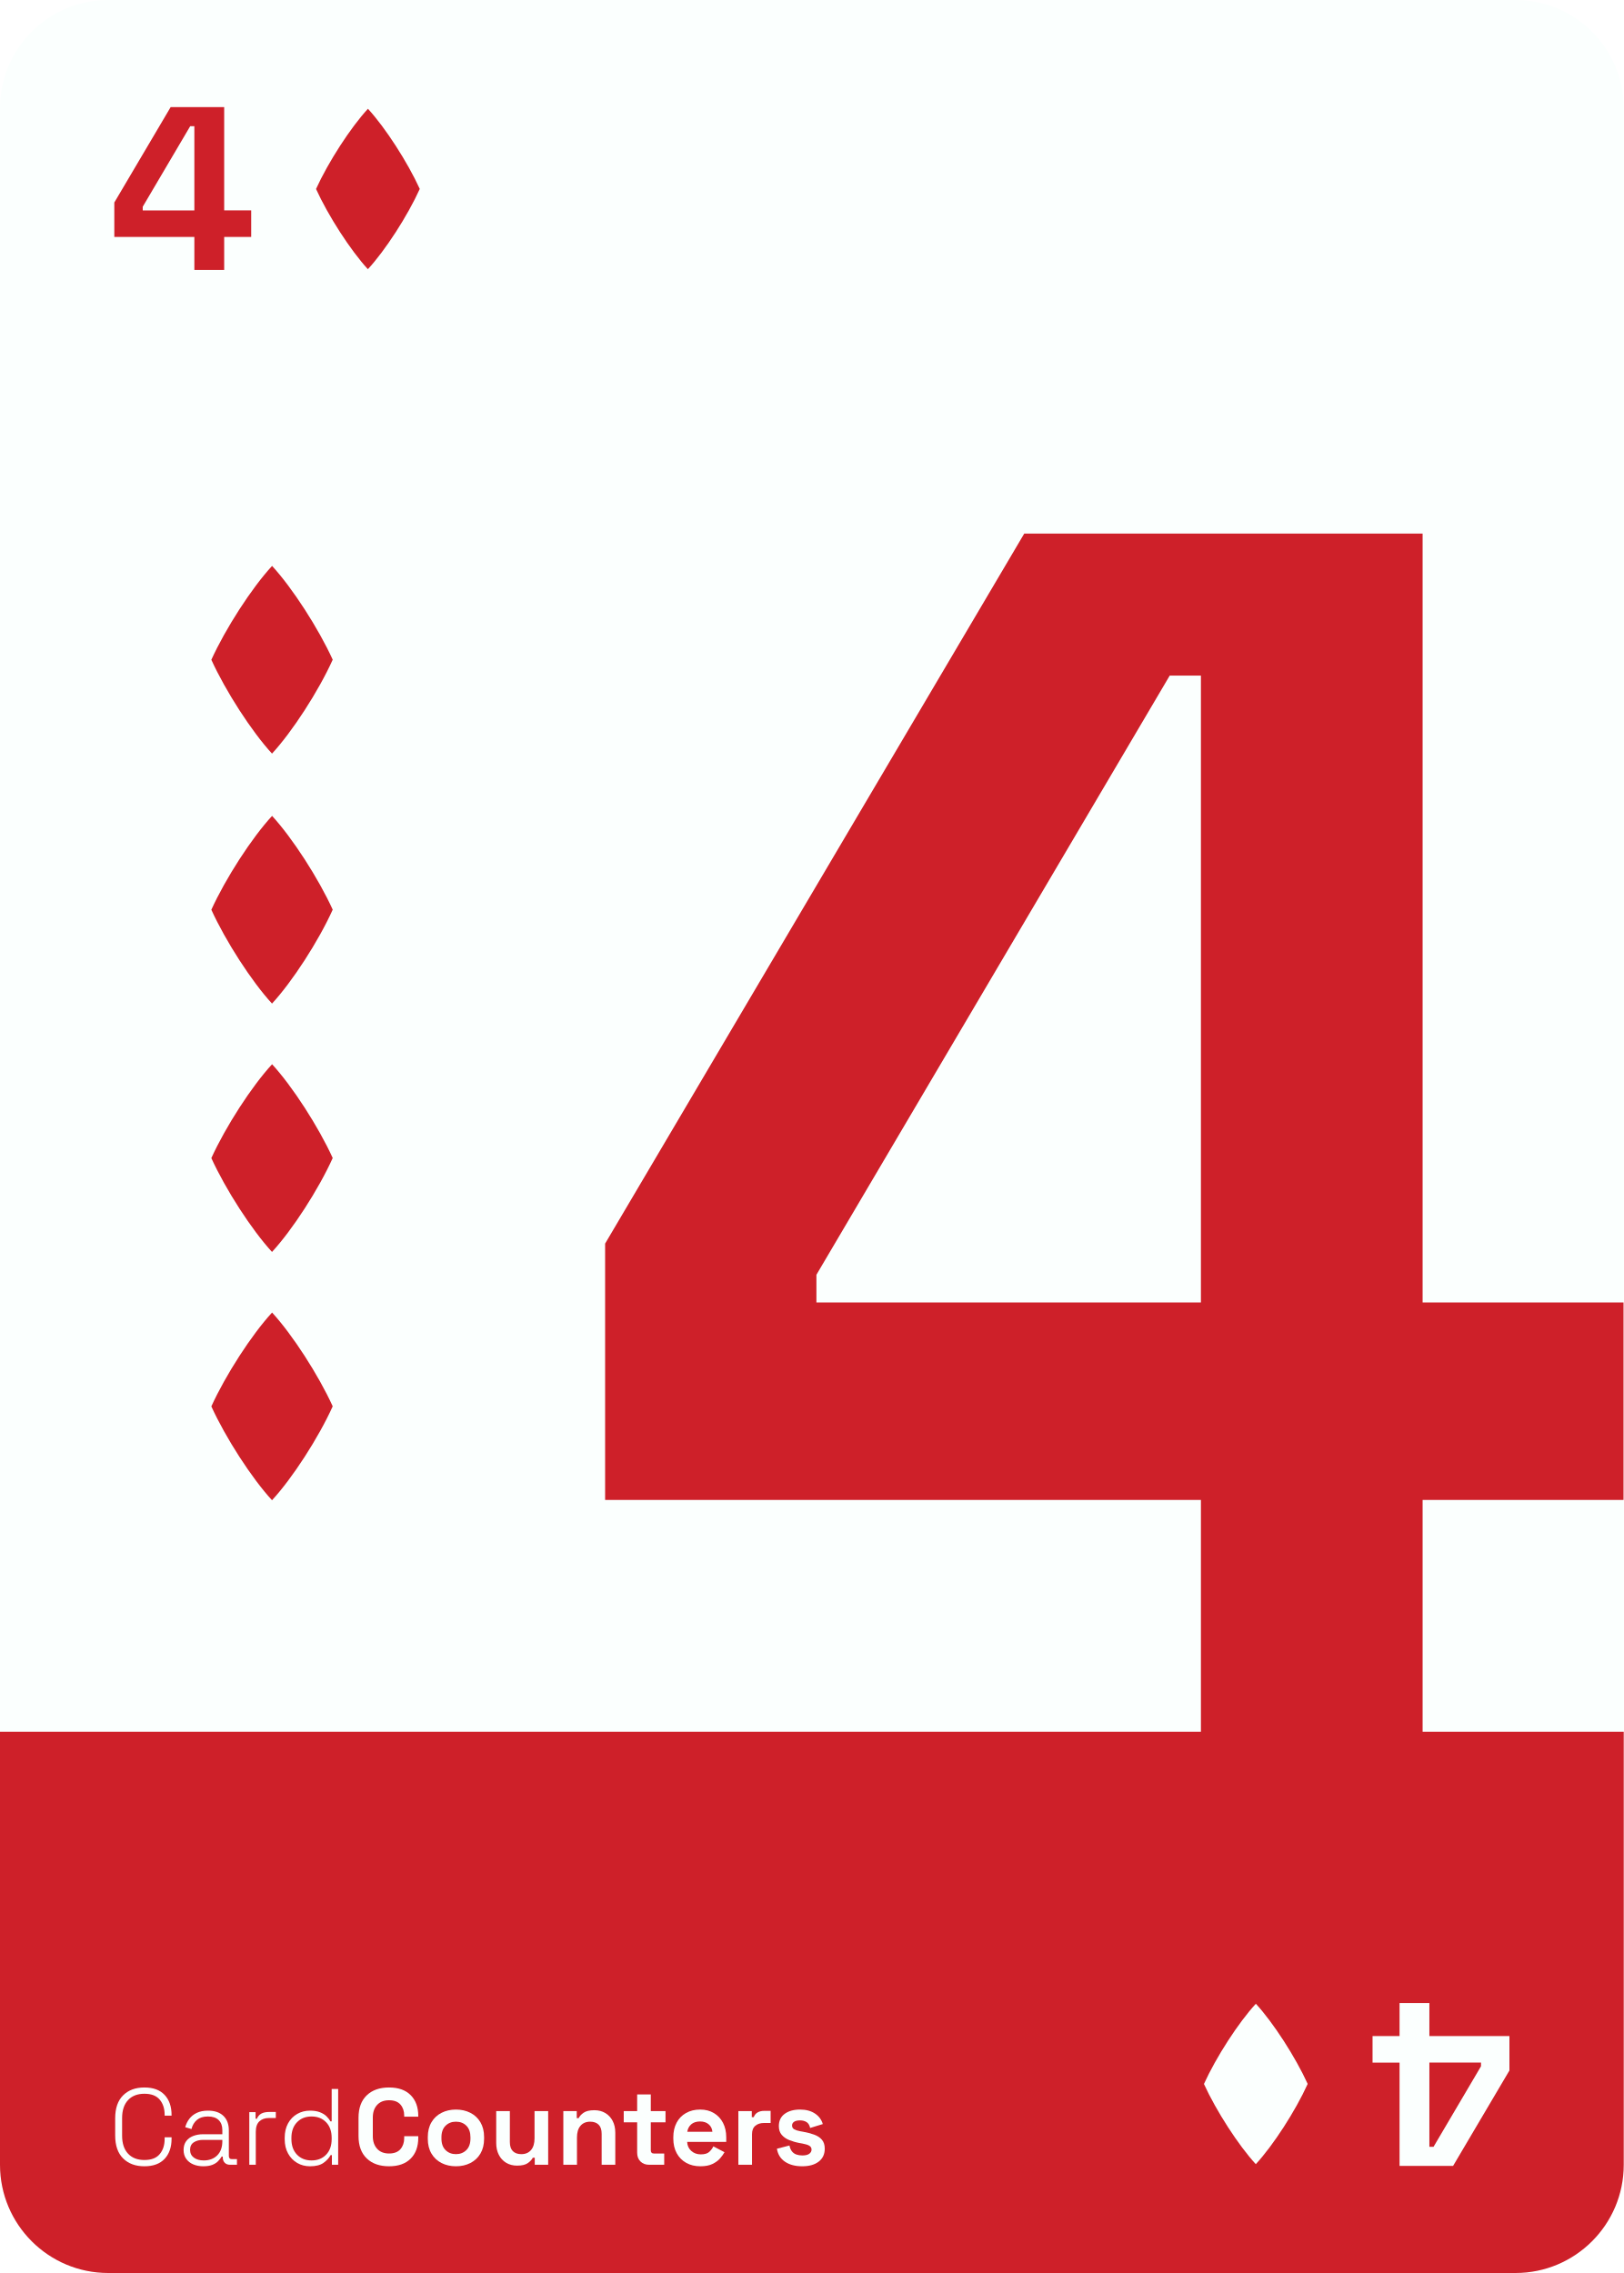
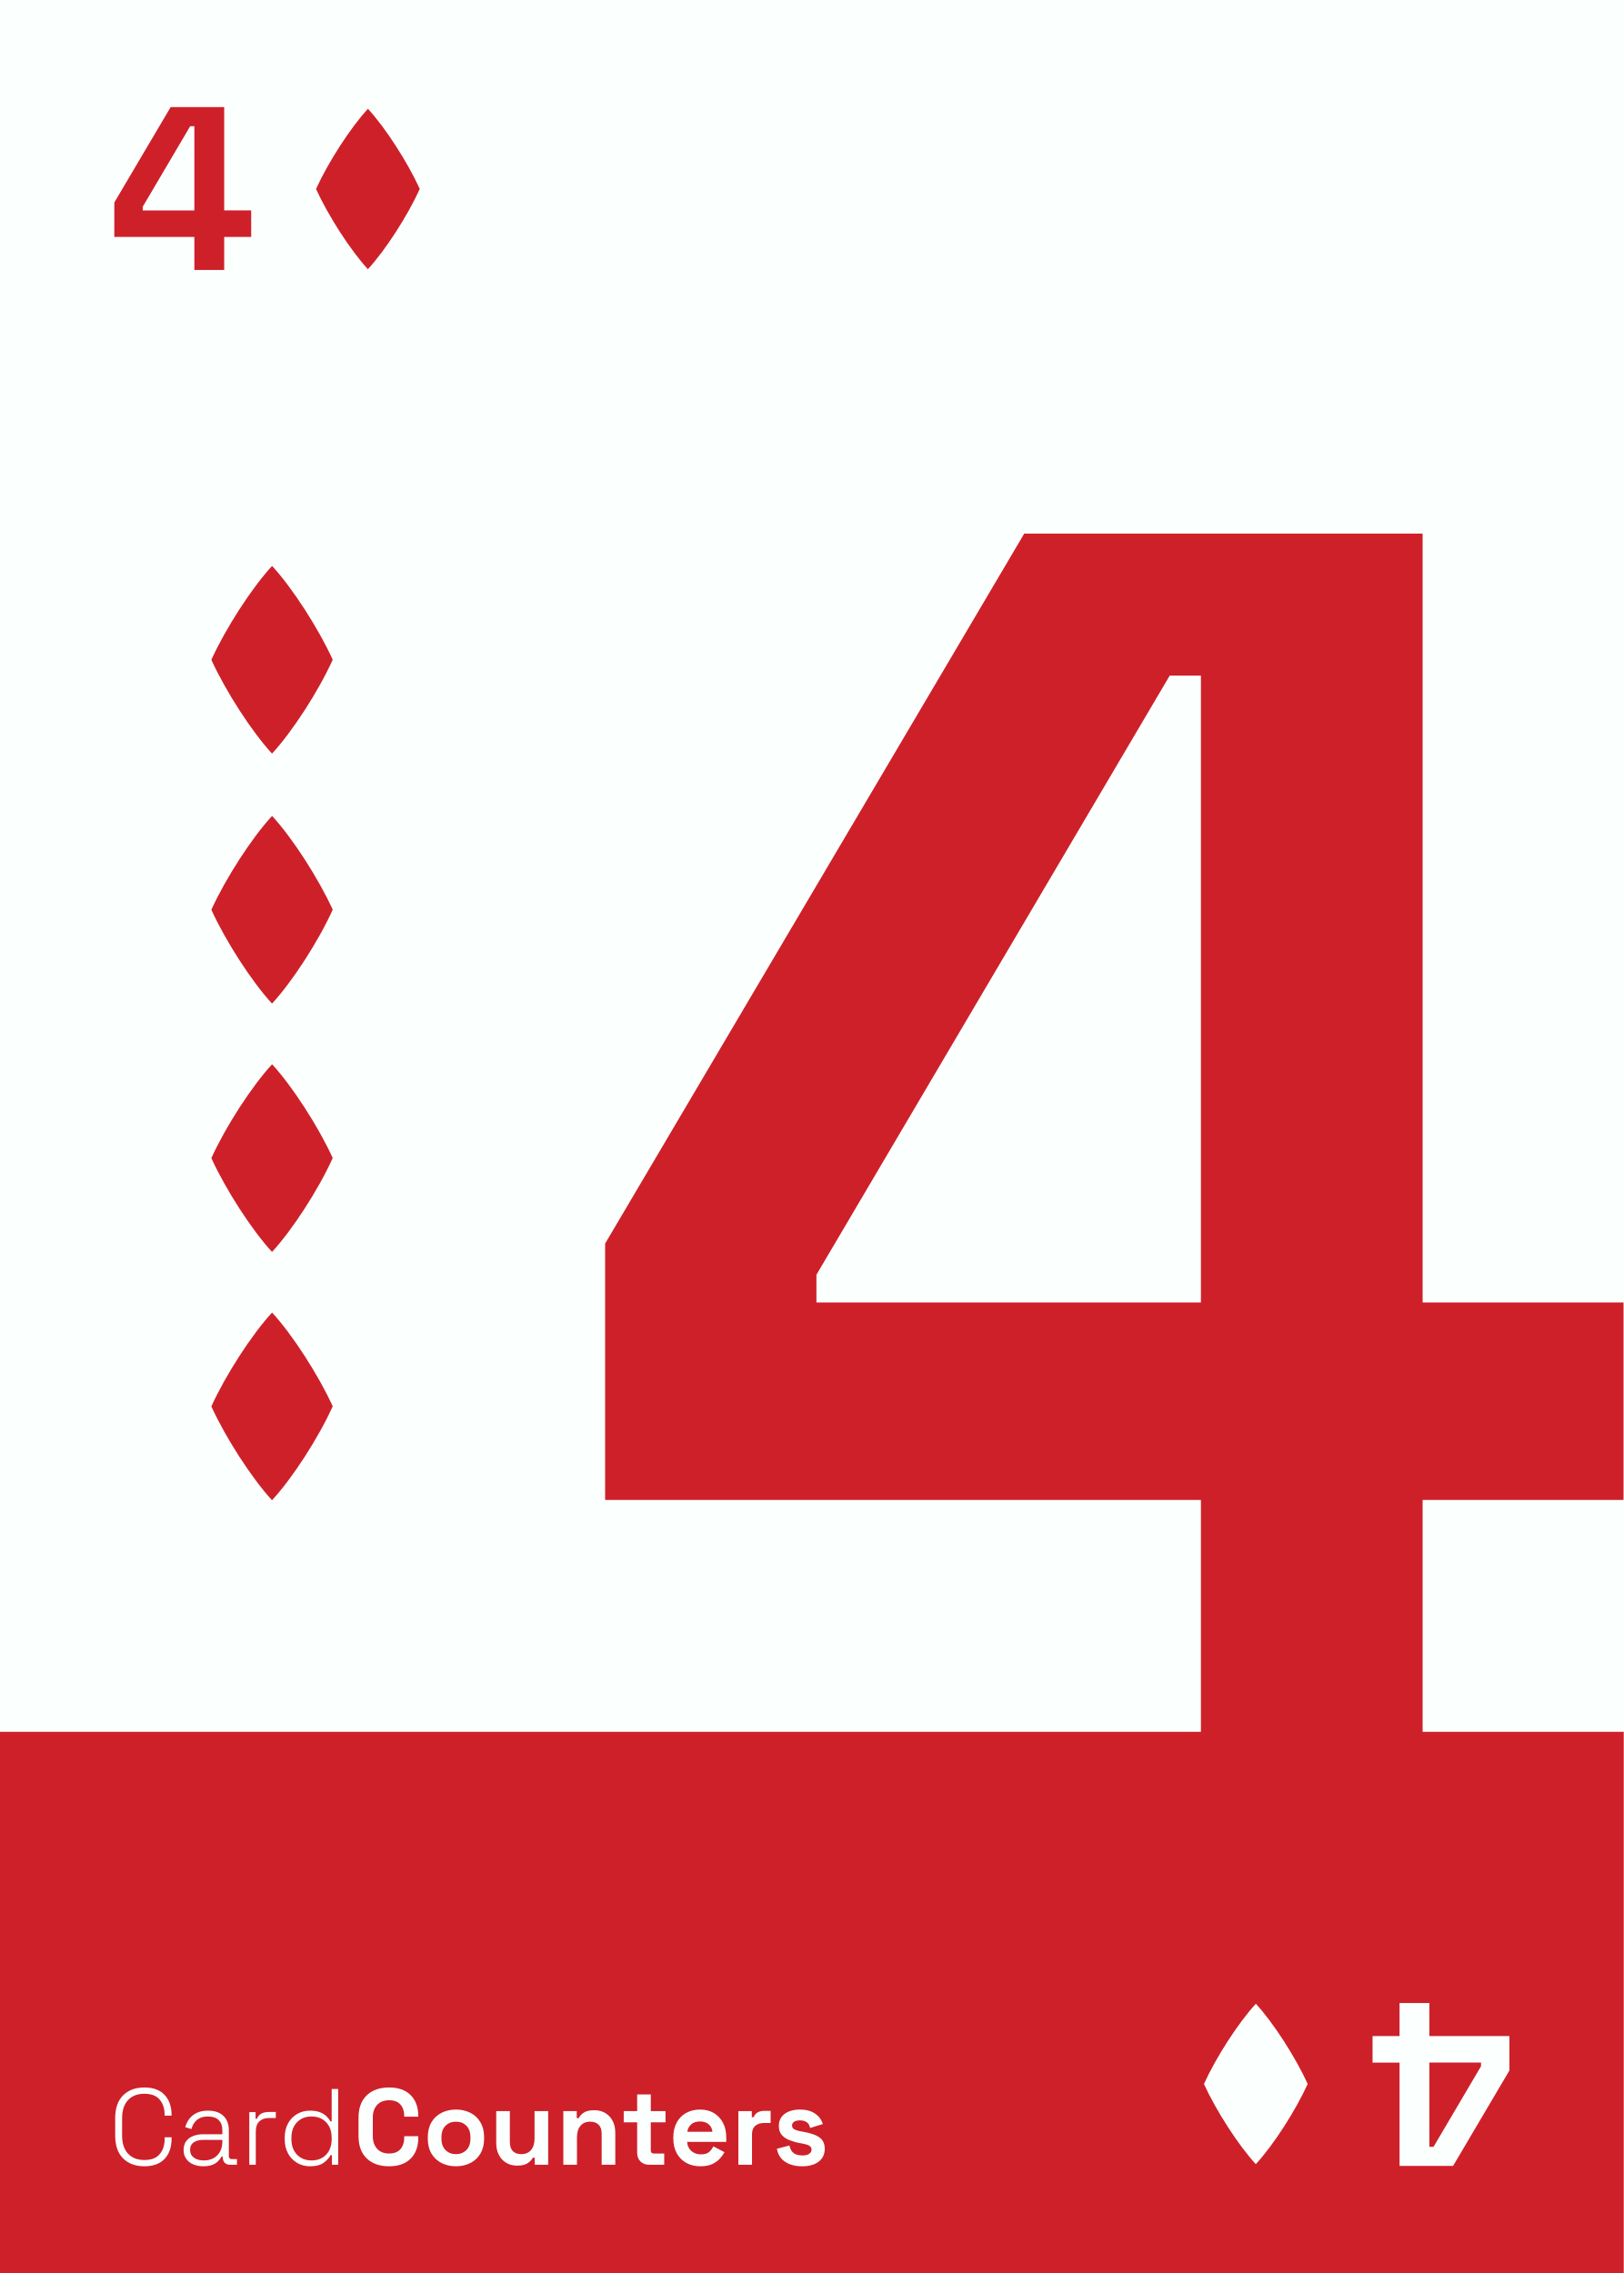
- <svg xmlns="http://www.w3.org/2000/svg" xmlns:xlink="http://www.w3.org/1999/xlink" id="Layer_1" data-name="Layer 1" viewBox="0 0 300 420">
+ <svg xmlns="http://www.w3.org/2000/svg" xmlns:xlink="http://www.w3.org/1999/xlink" id="Layer_1" version="1.1" viewBox="0 0 300 420">
  <defs>
    <style>
-       .cls-1 {
+       .st0 {
+         fill: none;
+       }
+ 
+       .st1 {
        fill: #ce2029;
      }

-       .cls-2 {
+       .st2 {
+         clip-path: url(#clippath-1);
+       }
+ 
+       .st3 {
+         clip-path: url(#clippath-3);
+       }
+ 
+       .st4 {
+         clip-path: url(#clippath-4);
+       }
+ 
+       .st5 {
+         clip-path: url(#clippath-2);
+       }
+ 
+       .st6 {
+         clip-path: url(#clippath-5);
+       }
+ 
+       .st7 {
        fill: #fbfffe;
      }
+ 
+       .st8 {
+         clip-path: url(#clippath);
+       }
    </style>
-     <symbol id="Diamonds" viewBox="0 0 19.15 29.65">
-       <path class="cls-1" d="M19.15,14.82c-2.24,4.96-6.37,11.35-9.58,14.82-3.2-3.47-7.33-9.87-9.58-14.82C2.24,9.87,6.37,3.47,9.58,0c3.2,3.47,7.33,9.87,9.58,14.82Z" />
+     <symbol id="Diamonds" viewBox="0 0 19.17 29.64">
+       <path class="st1" d="M19.16,14.82C16.92,9.86,12.79,3.47,9.58,0,6.38,3.47,2.25,9.87,0,14.82c2.25,4.95,6.38,11.35,9.59,14.82,3.2-3.47,7.33-9.87,9.58-14.82h-.01Z" />
    </symbol>
-     <symbol id="Diamonds_Light_" data-name="Diamonds (Light)" viewBox="0 0 19.15 29.65">
-       <path class="cls-2" d="M19.15,14.82c-2.24,4.96-6.37,11.35-9.58,14.82-3.2-3.47-7.33-9.87-9.58-14.82C2.24,9.87,6.37,3.47,9.58,0c3.2,3.47,7.33,9.87,9.58,14.82Z" />
+     <symbol id="Diamonds_Light_" viewBox="0 0 19.17 29.64">
+       <path class="st7" d="M19.16,14.82C16.92,9.86,12.79,3.47,9.58,0,6.38,3.47,2.25,9.87,0,14.82c2.25,4.95,6.38,11.35,9.59,14.82,3.2-3.47,7.33-9.87,9.58-14.82h-.01Z" />
    </symbol>
+     <clipPath id="clippath">
+       <rect class="st0" x="222.45" y="370.25" width="19.15" height="29.65" />
+     </clipPath>
+     <clipPath id="clippath-1">
+       <rect class="st0" x="58.4" y="20.1" width="19.15" height="29.65" />
+     </clipPath>
+     <clipPath id="clippath-2">
+       <rect class="st0" x="39.06" y="104.57" width="22.41" height="34.69" />
+     </clipPath>
+     <clipPath id="clippath-3">
+       <rect class="st0" x="39.06" y="150.76" width="22.41" height="34.69" />
+     </clipPath>
+     <clipPath id="clippath-4">
+       <rect class="st0" x="39.06" y="196.65" width="22.41" height="34.69" />
+     </clipPath>
+     <clipPath id="clippath-5">
+       <rect class="st0" x="39.06" y="242.53" width="22.41" height="34.69" />
+     </clipPath>
  </defs>
-   <rect class="cls-2" width="300" height="420" rx="20" ry="20" />
-   <path class="cls-1" d="M221.88,322.59v-45.44h-110.08v-47.36l77.44-131.2h73.6v142.08h37.12v36.48h-37.12v45.44h-40.96ZM150.84,240.67h71.04v-115.84h-5.76l-65.28,110.72v5.12Z" />
-   <path class="cls-1" d="M0,320h300v80c0,11.04-8.96,20-20,20H20c-11.04,0-20-8.96-20-20v-80h0Z" />
-   <path class="cls-1" d="M35.91,49.89v-6.11h-14.79v-6.36l10.41-17.63h9.89v19.09h4.99v4.9h-4.99v6.11h-5.5ZM26.36,38.89h9.55v-15.57h-.77l-8.77,14.88v.69Z" />
-   <path class="cls-2" d="M264.09,370.11v6.11h14.79v6.36l-10.41,17.63h-9.89v-19.09h-4.99v-4.9h4.99v-6.11h5.5ZM273.64,381.11h-9.55v15.57h.77l8.77-14.88v-.69Z" />
+   <rect class="st7" width="300" height="420" />
+   <path class="st1" d="M221.88,322.59v-45.44h-110.08v-47.36l77.44-131.2h73.6v142.08h37.12v36.48h-37.12v45.44h-40.96ZM150.84,240.67h71.04v-115.84h-5.76l-65.28,110.72v5.12h0Z" />
+   <path class="st1" d="M0,320h300v100H0v-100h0Z" />
+   <path class="st1" d="M35.91,49.89v-6.11h-14.79v-6.36l10.41-17.63h9.89v19.09h4.99v4.9h-4.99v6.11h-5.51ZM26.36,38.89h9.55v-15.57h-.77l-8.77,14.88v.69h0Z" />
+   <path class="st7" d="M264.09,370.11v6.11h14.79v6.36l-10.41,17.63h-9.89v-19.09h-4.99v-4.9h4.99v-6.11h5.51ZM273.64,381.11h-9.55v15.57h.77l8.77-14.88v-.69h.01Z" />
  <g>
-     <path class="cls-2" d="M26.68,400.28c-1.64,0-2.95-.48-3.93-1.45s-1.47-2.38-1.47-4.25v-3.16c0-1.87.49-3.28,1.47-4.25s2.29-1.45,3.93-1.45,2.87.46,3.73,1.37c.86.91,1.29,2.16,1.29,3.73v.1h-1.28v-.14c0-1.15-.3-2.08-.91-2.81-.61-.73-1.55-1.09-2.83-1.09s-2.3.39-3.03,1.18c-.73.79-1.09,1.89-1.09,3.32v3.24c0,1.43.36,2.53,1.09,3.32.73.79,1.74,1.18,3.03,1.18s2.22-.36,2.83-1.09c.61-.73.91-1.66.91-2.81v-.3h1.28v.26c0,1.57-.43,2.82-1.29,3.73-.86.91-2.1,1.37-3.73,1.37Z" />
-     <path class="cls-2" d="M37.56,400.28c-.68,0-1.3-.12-1.85-.35-.55-.23-.99-.58-1.31-1.03-.32-.45-.48-1-.48-1.64s.16-1.19.48-1.62c.32-.43.75-.75,1.3-.96.55-.21,1.15-.32,1.82-.32h3.56v-.78c0-.79-.23-1.4-.68-1.84-.45-.44-1.11-.66-1.98-.66s-1.53.21-2.03.63-.84.98-1.01,1.69l-1.16-.34c.16-.57.41-1.09.76-1.55.35-.46.81-.83,1.38-1.1s1.26-.41,2.06-.41c1.23,0,2.18.32,2.85.96.67.64,1.01,1.53,1.01,2.68v4.72c0,.4.19.6.56.6h.94v1.04h-1.28c-.41,0-.74-.12-.98-.37-.24-.25-.36-.58-.36-1.01v-.14h-.2c-.17.29-.4.58-.67.86-.27.28-.63.51-1.07.68-.44.17-.99.26-1.66.26ZM37.64,399.2c1.03,0,1.86-.31,2.49-.93.63-.62.95-1.5.95-2.63v-.24h-3.54c-.69,0-1.27.15-1.73.45-.46.3-.69.76-.69,1.39s.24,1.11.71,1.45c.47.34,1.08.51,1.81.51Z" />
-     <path class="cls-2" d="M46.06,400v-9.72h1.16v1.22h.24c.19-.44.46-.76.83-.96.37-.2.88-.3,1.53-.3h1.14v1.12h-1.28c-.73,0-1.32.21-1.76.62-.44.41-.66,1.06-.66,1.94v6.08h-1.2Z" />
-     <path class="cls-2" d="M57.28,400.28c-.87,0-1.65-.2-2.36-.61-.71-.41-1.27-.99-1.69-1.74-.42-.75-.63-1.64-.63-2.67v-.24c0-1.03.21-1.92.62-2.67.41-.75.98-1.33,1.69-1.74.71-.41,1.5-.61,2.37-.61.72,0,1.33.1,1.82.29s.9.44,1.21.74c.31.3.56.62.73.95h.24v-5.98h1.2v14h-1.16v-1.78h-.24c-.28.53-.72,1.01-1.31,1.43-.59.42-1.42.63-2.49.63ZM57.56,399.2c1.11,0,2-.35,2.69-1.06.69-.71,1.03-1.68,1.03-2.92v-.16c0-1.24-.34-2.21-1.03-2.92-.69-.71-1.58-1.06-2.69-1.06s-1.99.35-2.68,1.06c-.69.71-1.04,1.68-1.04,2.92v.16c0,1.24.35,2.21,1.04,2.92.69.71,1.59,1.06,2.68,1.06Z" />
-     <path class="cls-2" d="M71.88,400.28c-1.73,0-3.11-.48-4.12-1.45-1.01-.97-1.52-2.35-1.52-4.15v-3.36c0-1.8.51-3.18,1.52-4.15,1.01-.97,2.39-1.45,4.12-1.45s3.05.47,3.99,1.41c.94.94,1.41,2.23,1.41,3.87v.12h-2.6v-.2c0-.83-.23-1.51-.69-2.04s-1.16-.8-2.11-.8-1.67.29-2.2.86-.8,1.35-.8,2.34v3.44c0,.97.27,1.75.8,2.33s1.27.87,2.2.87,1.65-.27,2.11-.81.69-1.22.69-2.03v-.36h2.6v.28c0,1.64-.47,2.93-1.41,3.87-.94.94-2.27,1.41-3.99,1.41Z" />
-     <path class="cls-2" d="M84.24,400.28c-.99,0-1.87-.2-2.66-.6-.79-.4-1.41-.98-1.86-1.74-.45-.76-.68-1.67-.68-2.74v-.32c0-1.07.23-1.98.68-2.74.45-.76,1.07-1.34,1.86-1.74.79-.4,1.67-.6,2.66-.6s1.87.2,2.66.6c.79.4,1.41.98,1.86,1.74.45.76.68,1.67.68,2.74v.32c0,1.07-.23,1.98-.68,2.74-.45.76-1.07,1.34-1.86,1.74-.79.4-1.67.6-2.66.6ZM84.24,398.04c.77,0,1.41-.25,1.92-.75.51-.5.76-1.22.76-2.15v-.2c0-.93-.25-1.65-.75-2.15s-1.14-.75-1.93-.75-1.41.25-1.92.75c-.51.5-.76,1.22-.76,2.15v.2c0,.93.25,1.65.76,2.15.51.5,1.15.75,1.92.75Z" />
-     <path class="cls-2" d="M95.54,400.16c-.77,0-1.45-.18-2.03-.53-.58-.35-1.03-.84-1.35-1.47-.32-.63-.48-1.35-.48-2.16v-5.92h2.52v5.72c0,.75.18,1.31.55,1.68.37.37.89.56,1.57.56.77,0,1.37-.26,1.8-.77.43-.51.64-1.23.64-2.15v-5.04h2.52v9.92h-2.48v-1.3h-.36c-.16.33-.46.66-.9.98-.44.32-1.11.48-2,.48Z" />
-     <path class="cls-2" d="M104.08,400v-9.92h2.48v1.3h.36c.16-.35.46-.68.9-.99.44-.31,1.11-.47,2-.47.77,0,1.45.18,2.03.53s1.03.84,1.35,1.46.48,1.34.48,2.17v5.92h-2.52v-5.72c0-.75-.18-1.31-.55-1.68-.37-.37-.89-.56-1.57-.56-.77,0-1.37.26-1.8.77-.43.51-.64,1.23-.64,2.15v5.04h-2.52Z" />
-     <path class="cls-2" d="M119.92,400c-.65,0-1.18-.2-1.59-.61-.41-.41-.61-.95-.61-1.63v-5.6h-2.48v-2.08h2.48v-3.08h2.52v3.08h2.72v2.08h-2.72v5.16c0,.4.19.6.56.6h1.92v2.08h-2.8Z" />
-     <path class="cls-2" d="M129.4,400.28c-.99,0-1.86-.21-2.61-.63-.75-.42-1.34-1.01-1.76-1.78-.42-.77-.63-1.67-.63-2.71v-.24c0-1.04.21-1.94.62-2.71.41-.77.99-1.36,1.74-1.78s1.61-.63,2.6-.63,1.82.22,2.54.65c.72.43,1.28,1.03,1.68,1.8s.6,1.66.6,2.67v.86h-7.22c.03.68.28,1.23.76,1.66.48.43,1.07.64,1.76.64s1.23-.15,1.56-.46c.33-.31.59-.65.76-1.02l2.06,1.08c-.19.35-.46.72-.81,1.13-.35.41-.82.75-1.41,1.04-.59.29-1.33.43-2.24.43ZM126.98,393.9h4.64c-.05-.57-.28-1.03-.69-1.38-.41-.35-.94-.52-1.59-.52s-1.22.17-1.62.52c-.4.35-.65.81-.74,1.38Z" />
-     <path class="cls-2" d="M136.42,400v-9.92h2.48v1.12h.36c.15-.4.39-.69.73-.88.34-.19.74-.28,1.19-.28h1.2v2.24h-1.24c-.64,0-1.17.17-1.58.51-.41.34-.62.86-.62,1.57v5.64h-2.52Z" />
-     <path class="cls-2" d="M148.22,400.28c-1.29,0-2.35-.28-3.18-.84-.83-.56-1.33-1.36-1.5-2.4l2.32-.6c.09.47.25.83.47,1.1.22.27.49.46.82.57.33.11.68.17,1.07.17.59,0,1.02-.1,1.3-.31.28-.21.42-.46.42-.77s-.13-.54-.4-.71-.69-.3-1.28-.41l-.56-.1c-.69-.13-1.33-.32-1.9-.55-.57-.23-1.03-.56-1.38-.97-.35-.41-.52-.95-.52-1.6,0-.99.36-1.74,1.08-2.27.72-.53,1.67-.79,2.84-.79,1.11,0,2.03.25,2.76.74s1.21,1.14,1.44,1.94l-2.34.72c-.11-.51-.32-.87-.65-1.08-.33-.21-.73-.32-1.21-.32s-.85.08-1.1.25c-.25.17-.38.4-.38.69,0,.32.13.56.4.71.27.15.63.27,1.08.35l.56.1c.75.13,1.42.31,2.03.53.61.22,1.09.53,1.44.94.35.41.53.96.53,1.65,0,1.04-.38,1.84-1.13,2.41-.75.57-1.76.85-3.03.85Z" />
+     <path class="st7" d="M26.68,400.28c-1.64,0-2.95-.48-3.93-1.45s-1.47-2.38-1.47-4.25v-3.16c0-1.87.49-3.28,1.47-4.25s2.29-1.45,3.93-1.45,2.87.46,3.73,1.37,1.29,2.16,1.29,3.73v.1h-1.28v-.14c0-1.15-.3-2.08-.91-2.81s-1.55-1.09-2.83-1.09-2.3.39-3.03,1.18c-.73.79-1.09,1.89-1.09,3.32v3.24c0,1.43.36,2.53,1.09,3.32s1.74,1.18,3.03,1.18,2.22-.36,2.83-1.09.91-1.66.91-2.81v-.3h1.28v.26c0,1.57-.43,2.82-1.29,3.73s-2.1,1.37-3.73,1.37Z" />
+     <path class="st7" d="M37.56,400.28c-.68,0-1.3-.12-1.85-.35s-.99-.58-1.31-1.03-.48-1-.48-1.64.16-1.19.48-1.62.75-.75,1.3-.96,1.15-.32,1.82-.32h3.56v-.78c0-.79-.23-1.4-.68-1.84s-1.11-.66-1.98-.66-1.53.21-2.03.63-.84.98-1.01,1.69l-1.16-.34c.16-.57.41-1.09.76-1.55s.81-.83,1.38-1.1,1.26-.41,2.06-.41c1.23,0,2.18.32,2.85.96.67.64,1.01,1.53,1.01,2.68v4.72c0,.4.19.6.56.6h.94v1.04h-1.28c-.41,0-.74-.12-.98-.37-.24-.25-.36-.58-.36-1.01v-.14h-.2c-.17.29-.4.58-.67.86-.27.28-.63.51-1.07.68-.44.17-.99.26-1.66.26h0ZM37.64,399.2c1.03,0,1.86-.31,2.49-.93s.95-1.5.95-2.63v-.24h-3.54c-.69,0-1.27.15-1.73.45-.46.3-.69.76-.69,1.39s.24,1.11.71,1.45c.47.34,1.08.51,1.81.51h0Z" />
+     <path class="st7" d="M46.06,400v-9.72h1.16v1.22h.24c.19-.44.46-.76.83-.96.37-.2.88-.3,1.53-.3h1.14v1.12h-1.28c-.73,0-1.32.21-1.76.62s-.66,1.06-.66,1.94v6.08h-1.2Z" />
+     <path class="st7" d="M57.28,400.28c-.87,0-1.65-.2-2.36-.61-.71-.41-1.27-.99-1.69-1.74s-.63-1.64-.63-2.67v-.24c0-1.03.21-1.92.62-2.67s.98-1.33,1.69-1.74,1.5-.61,2.37-.61c.72,0,1.33.1,1.82.29s.9.44,1.21.74c.31.3.56.62.73.95h.24v-5.98h1.2v14h-1.16v-1.78h-.24c-.28.53-.72,1.01-1.31,1.43-.59.42-1.42.63-2.49.63h0ZM57.56,399.2c1.11,0,2-.35,2.69-1.06s1.03-1.68,1.03-2.92v-.16c0-1.24-.34-2.21-1.03-2.92-.69-.71-1.58-1.06-2.69-1.06s-1.99.35-2.68,1.06-1.04,1.68-1.04,2.92v.16c0,1.24.35,2.21,1.04,2.92.69.71,1.59,1.06,2.68,1.06Z" />
+     <path class="st7" d="M71.88,400.28c-1.73,0-3.11-.48-4.12-1.45s-1.52-2.35-1.52-4.15v-3.36c0-1.8.51-3.18,1.52-4.15,1.01-.97,2.39-1.45,4.12-1.45s3.05.47,3.99,1.41c.94.94,1.41,2.23,1.41,3.87v.12h-2.6v-.2c0-.83-.23-1.51-.69-2.04s-1.16-.8-2.11-.8-1.67.29-2.2.86-.8,1.35-.8,2.34v3.44c0,.97.27,1.75.8,2.33s1.27.87,2.2.87,1.65-.27,2.11-.81.69-1.22.69-2.03v-.36h2.6v.28c0,1.64-.47,2.93-1.41,3.87s-2.27,1.41-3.99,1.41h0Z" />
+     <path class="st7" d="M84.24,400.28c-.99,0-1.87-.2-2.66-.6s-1.41-.98-1.86-1.74c-.45-.76-.68-1.67-.68-2.74v-.32c0-1.07.23-1.98.68-2.74.45-.76,1.07-1.34,1.86-1.74s1.67-.6,2.66-.6,1.87.2,2.66.6,1.41.98,1.86,1.74c.45.76.68,1.67.68,2.74v.32c0,1.07-.23,1.98-.68,2.74-.45.76-1.07,1.34-1.86,1.74s-1.67.6-2.66.6ZM84.24,398.04c.77,0,1.41-.25,1.92-.75.51-.5.76-1.22.76-2.15v-.2c0-.93-.25-1.65-.75-2.15s-1.14-.75-1.93-.75-1.41.25-1.92.75c-.51.5-.76,1.22-.76,2.15v.2c0,.93.25,1.65.76,2.15s1.15.75,1.92.75Z" />
+     <path class="st7" d="M95.54,400.16c-.77,0-1.45-.18-2.03-.53s-1.03-.84-1.35-1.47-.48-1.35-.48-2.16v-5.92h2.52v5.72c0,.75.18,1.31.55,1.68s.89.56,1.57.56c.77,0,1.37-.26,1.8-.77.43-.51.64-1.23.64-2.15v-5.04h2.52v9.92h-2.48v-1.3h-.36c-.16.33-.46.66-.9.98s-1.11.48-2,.48h0Z" />
+     <path class="st7" d="M104.08,400v-9.92h2.48v1.3h.36c.16-.35.46-.68.9-.99s1.11-.47,2-.47c.77,0,1.45.18,2.03.53s1.03.84,1.35,1.46.48,1.34.48,2.17v5.92h-2.52v-5.72c0-.75-.18-1.31-.55-1.68s-.89-.56-1.57-.56c-.77,0-1.37.26-1.8.77-.43.51-.64,1.23-.64,2.15v5.04h-2.52Z" />
+     <path class="st7" d="M119.92,400c-.65,0-1.18-.2-1.59-.61-.41-.41-.61-.95-.61-1.63v-5.6h-2.48v-2.08h2.48v-3.08h2.52v3.08h2.72v2.08h-2.72v5.16c0,.4.19.6.56.6h1.92v2.08s-2.8,0-2.8,0Z" />
+     <path class="st7" d="M129.4,400.28c-.99,0-1.86-.21-2.61-.63s-1.34-1.01-1.76-1.78c-.42-.77-.63-1.67-.63-2.71v-.24c0-1.04.21-1.94.62-2.71s.99-1.36,1.74-1.78,1.61-.63,2.6-.63,1.82.22,2.54.65c.72.43,1.28,1.03,1.68,1.8s.6,1.66.6,2.67v.86h-7.22c.03.68.28,1.23.76,1.66s1.07.64,1.76.64,1.23-.15,1.56-.46.59-.65.76-1.02l2.06,1.08c-.19.35-.46.72-.81,1.13-.35.41-.82.75-1.41,1.04s-1.33.43-2.24.43h0ZM126.98,393.9h4.64c-.05-.57-.28-1.03-.69-1.38s-.94-.52-1.59-.52-1.22.17-1.62.52c-.4.35-.65.81-.74,1.38Z" />
+     <path class="st7" d="M136.42,400v-9.92h2.48v1.12h.36c.15-.4.39-.69.73-.88s.74-.28,1.19-.28h1.2v2.24h-1.24c-.64,0-1.17.17-1.58.51s-.62.86-.62,1.57v5.64h-2.52,0Z" />
+     <path class="st7" d="M148.22,400.28c-1.29,0-2.35-.28-3.18-.84-.83-.56-1.33-1.36-1.5-2.4l2.32-.6c.09.47.25.83.47,1.1.22.27.49.46.82.57.33.11.68.17,1.07.17.59,0,1.02-.1,1.3-.31s.42-.46.42-.77-.13-.54-.4-.71-.69-.3-1.28-.41l-.56-.1c-.69-.13-1.33-.32-1.9-.55-.57-.23-1.03-.56-1.38-.97s-.52-.95-.52-1.6c0-.99.36-1.74,1.08-2.27s1.67-.79,2.84-.79,2.03.25,2.76.74,1.21,1.14,1.44,1.94l-2.34.72c-.11-.51-.32-.87-.65-1.08-.33-.21-.73-.32-1.21-.32s-.85.08-1.1.25-.38.4-.38.69c0,.32.13.56.4.71.27.15.63.27,1.08.35l.56.1c.75.13,1.42.31,2.03.53s1.09.53,1.44.94.53.96.53,1.65c0,1.04-.38,1.84-1.13,2.41s-1.76.85-3.03.85h0Z" />
  </g>
-   <use width="19.15" height="29.65" transform="translate(222.45 370.25)" xlink:href="#Diamonds_Light_" />
-   <use width="19.15" height="29.65" transform="translate(58.4 20.1)" xlink:href="#Diamonds" />
-   <use width="19.15" height="29.65" transform="translate(39.06 104.57) scale(1.17)" xlink:href="#Diamonds" />
-   <use width="19.15" height="29.65" transform="translate(39.06 150.76) scale(1.17)" xlink:href="#Diamonds" />
-   <use width="19.15" height="29.65" transform="translate(39.06 196.65) scale(1.17)" xlink:href="#Diamonds" />
-   <use width="19.15" height="29.65" transform="translate(39.06 242.53) scale(1.17)" xlink:href="#Diamonds" />
+   <g class="st8">
+     <use width="19.17" height="29.64" transform="translate(222.44 399.89) scale(1 -1)" xlink:href="#Diamonds_Light_" />
+   </g>
+   <g class="st2">
+     <use width="19.17" height="29.64" transform="translate(58.39 49.74) scale(1 -1)" xlink:href="#Diamonds" />
+   </g>
+   <g class="st5">
+     <use width="19.17" height="29.64" transform="translate(39.05 139.25) scale(1.17 -1.17)" xlink:href="#Diamonds" />
+   </g>
+   <g class="st3">
+     <use width="19.17" height="29.64" transform="translate(39.05 185.44) scale(1.17 -1.17)" xlink:href="#Diamonds" />
+   </g>
+   <g class="st4">
+     <use width="19.17" height="29.64" transform="translate(39.05 231.33) scale(1.17 -1.17)" xlink:href="#Diamonds" />
+   </g>
+   <g class="st6">
+     <use width="19.17" height="29.64" transform="translate(39.05 277.21) scale(1.17 -1.17)" xlink:href="#Diamonds" />
+   </g>
</svg>
